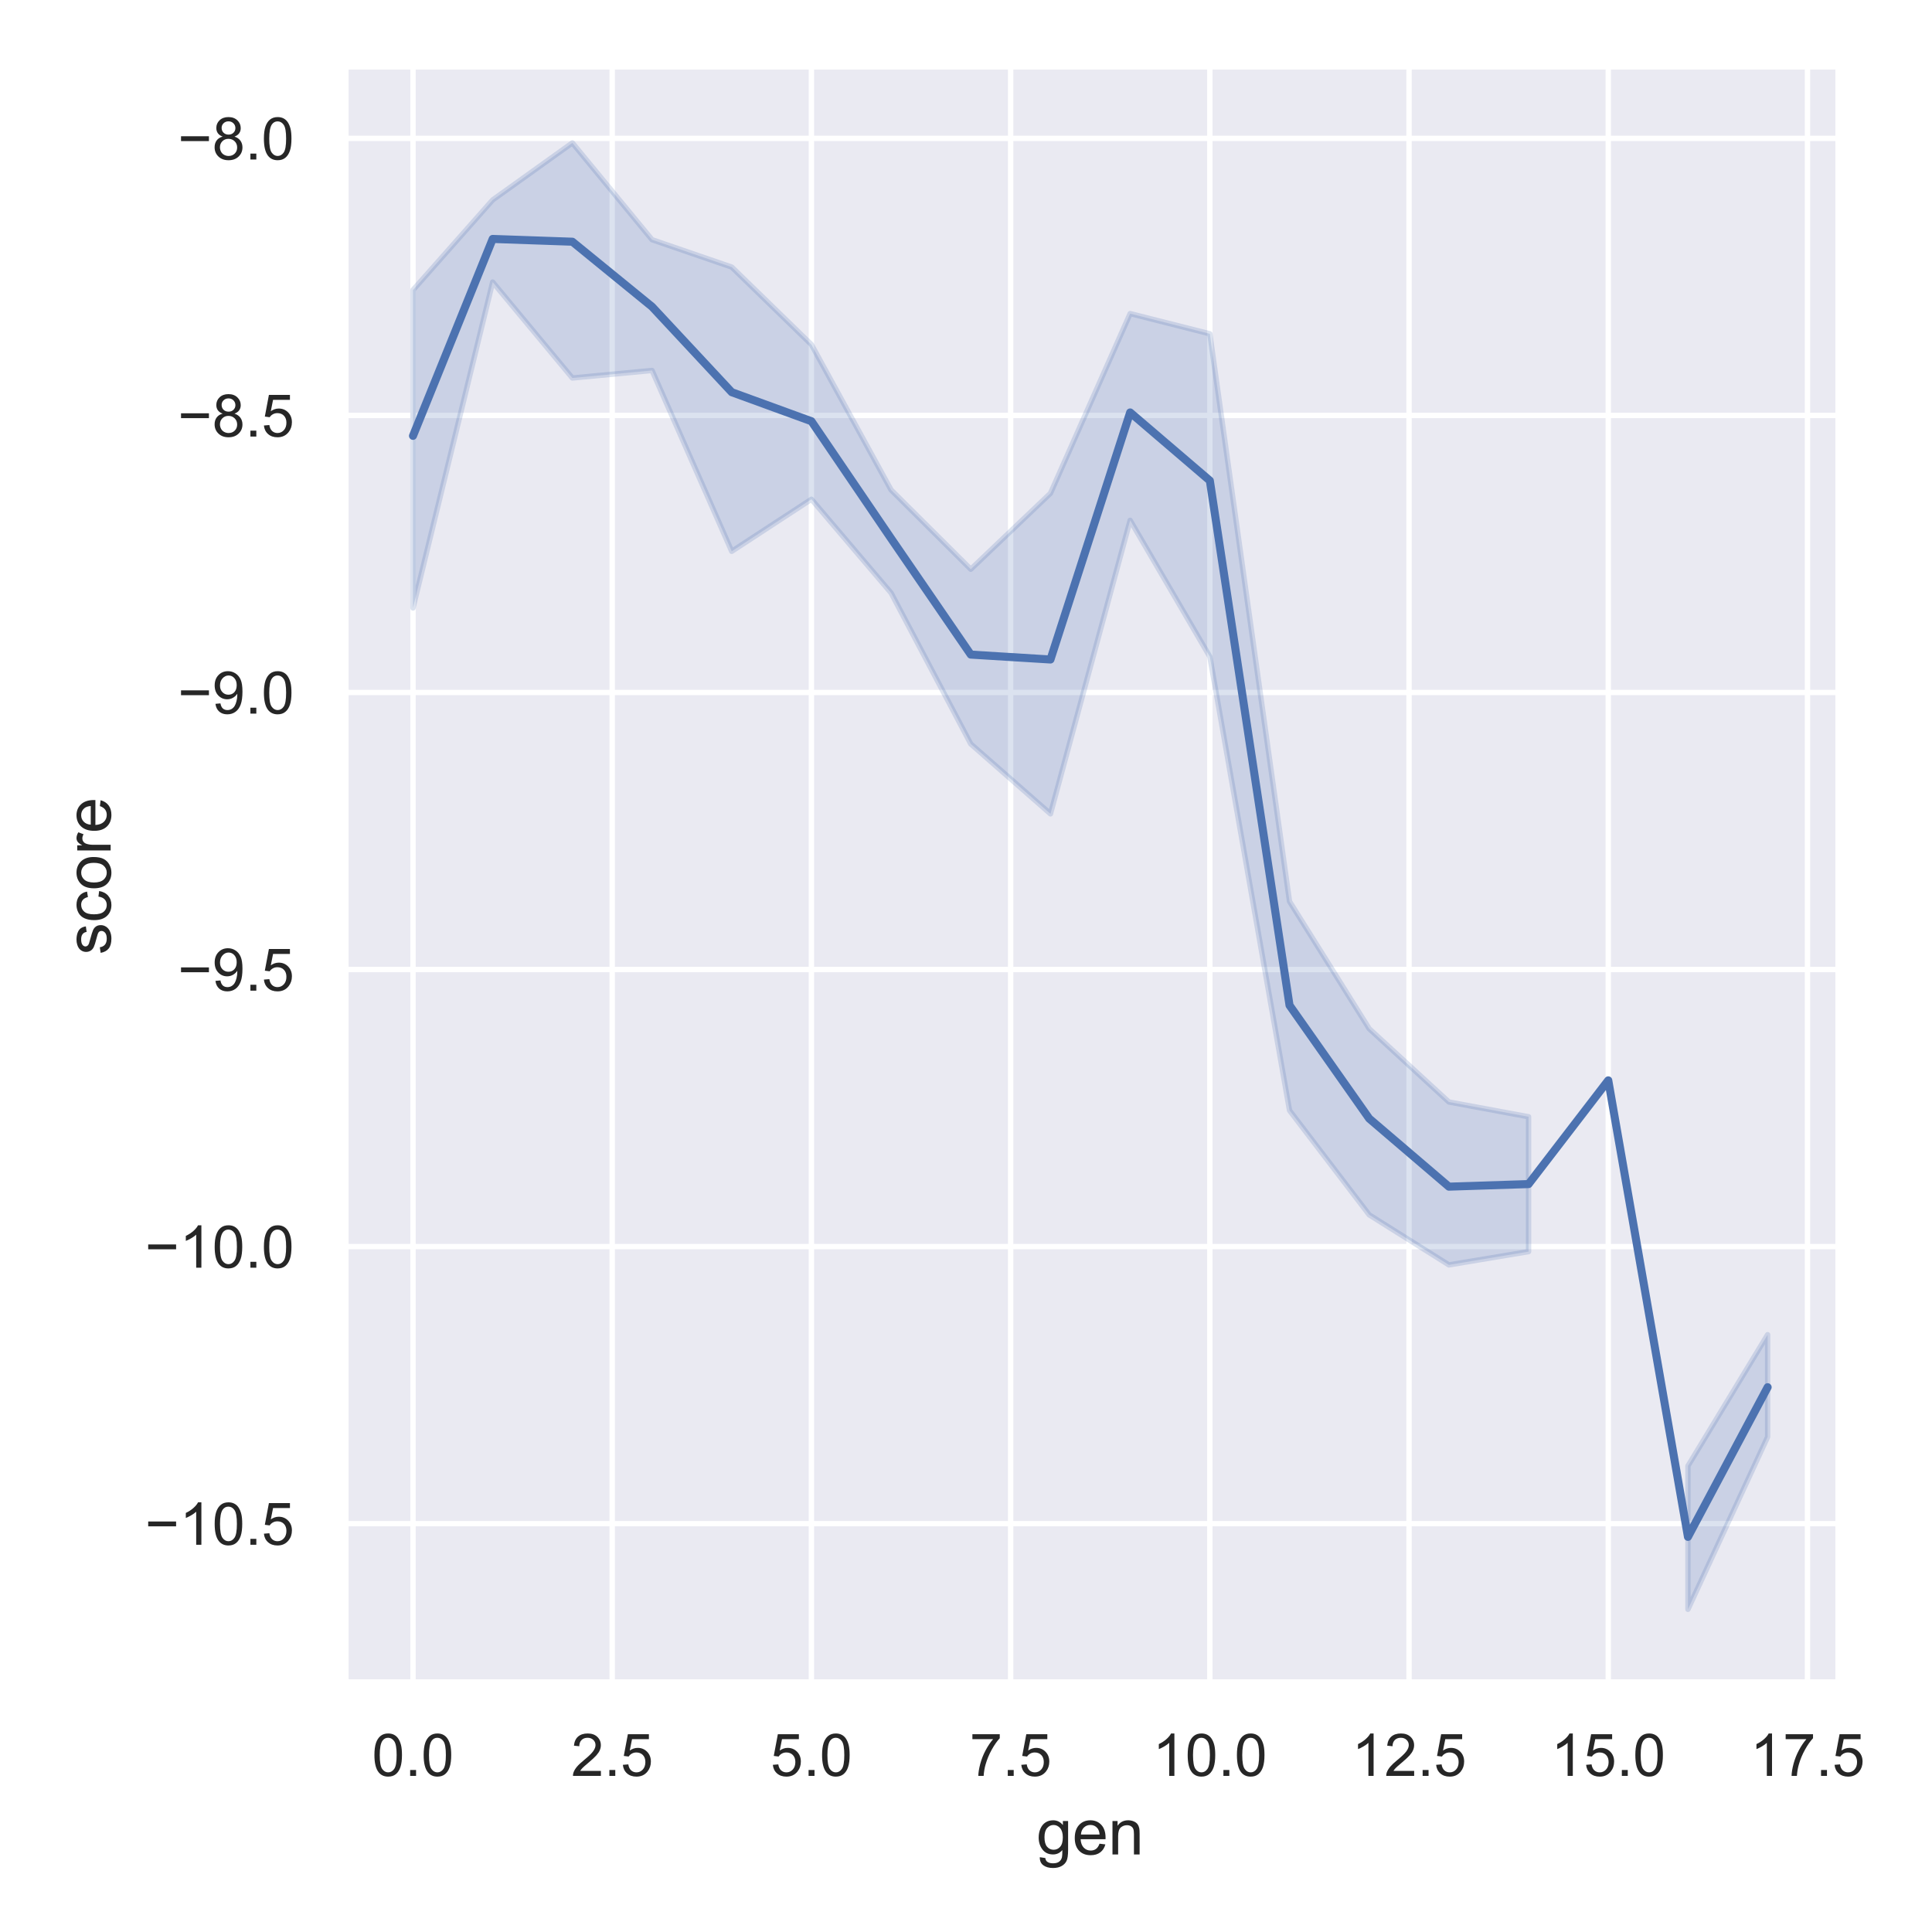
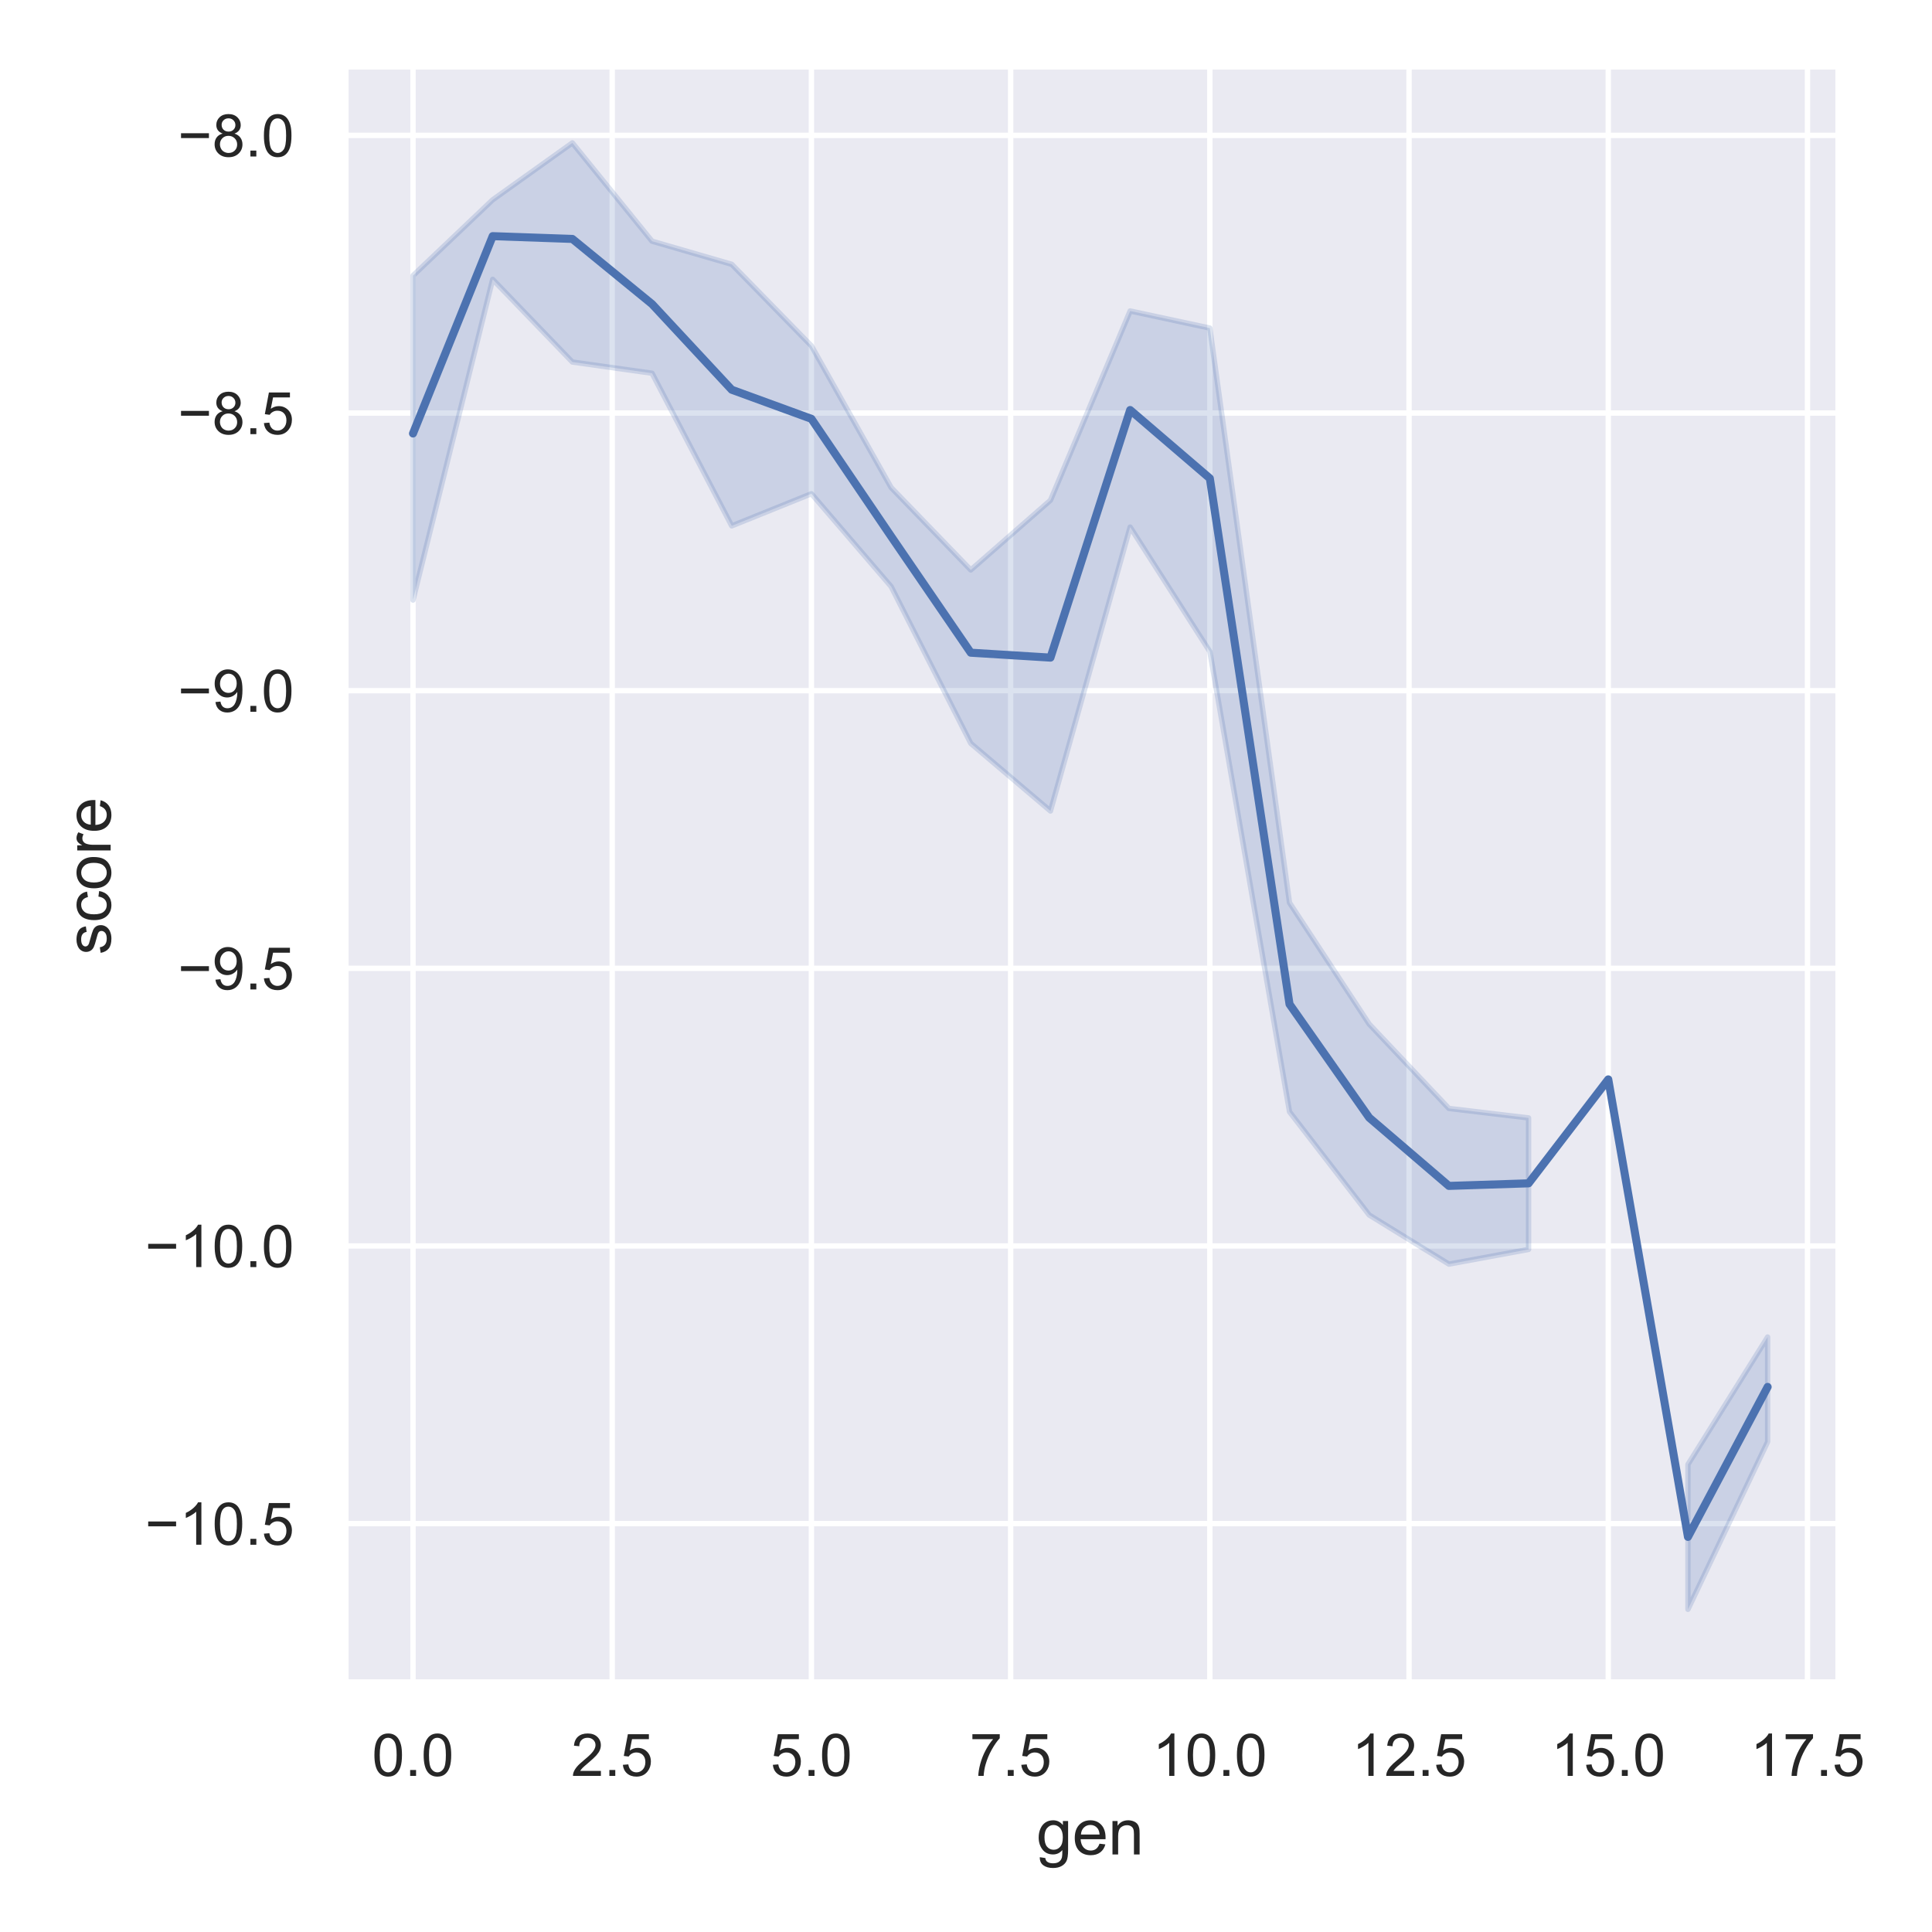
<svg xmlns="http://www.w3.org/2000/svg" xmlns:xlink="http://www.w3.org/1999/xlink" height="360pt" version="1.1" viewBox="0 0 360 360" width="360pt">
  <defs>
    <style type="text/css">
*{stroke-linecap:butt;stroke-linejoin:round;}
  </style>
  </defs>
  <g id="figure_1">
    <g id="patch_1">
      <path d="M 0 360  L 360 360  L 360 0  L 0 0  z " style="fill:#ffffff;" />
    </g>
    <g id="axes_1">
      <g id="patch_2">
        <path d="M 64.335 313.54  L 341.994 313.54  L 341.994 12.96  L 64.335 12.96  z " style="fill:#eaeaf2;" />
      </g>
      <g id="matplotlib.axis_1">
        <g id="xtick_1">
          <g id="line2d_1">
-             <path clip-path="url(#p296ea6c49e)" d="M 76.956 313.54  L 76.956 12.96  " style="fill:none;stroke:#ffffff;stroke-linecap:round;" />
+             <path clip-path="url(#p38232bfa49)" d="M 76.956 313.54  L 76.956 12.96  " style="fill:none;stroke:#ffffff;stroke-linecap:round;" />
          </g>
          <g id="text_1">
            <defs>
              <path d="M 4.156 35.297  Q 4.156 48 6.766 55.734  Q 9.375 63.484 14.516 67.672  Q 19.672 71.875 27.484 71.875  Q 33.25 71.875 37.594 69.547  Q 41.938 67.234 44.766 62.859  Q 47.609 58.5 49.219 52.219  Q 50.828 45.953 50.828 35.297  Q 50.828 22.703 48.234 14.969  Q 45.656 7.234 40.5 3  Q 35.359 -1.219 27.484 -1.219  Q 17.141 -1.219 11.234 6.203  Q 4.156 15.141 4.156 35.297  z M 13.188 35.297  Q 13.188 17.672 17.312 11.828  Q 21.438 6 27.484 6  Q 33.547 6 37.672 11.859  Q 41.797 17.719 41.797 35.297  Q 41.797 52.984 37.672 58.781  Q 33.547 64.594 27.391 64.594  Q 21.344 64.594 17.719 59.469  Q 13.188 52.938 13.188 35.297  z " id="ArialMT-48" />
              <path d="M 9.078 0  L 9.078 10.016  L 19.094 10.016  L 19.094 0  z " id="ArialMT-46" />
            </defs>
            <g style="fill:#262626;" transform="translate(69.31084 330.9136)scale(0.11 -0.11)">
              <use xlink:href="#ArialMT-48" />
              <use x="55.615" xlink:href="#ArialMT-46" />
              <use x="83.398" xlink:href="#ArialMT-48" />
            </g>
          </g>
        </g>
        <g id="xtick_2">
          <g id="line2d_2">
-             <path clip-path="url(#p296ea6c49e)" d="M 114.076 313.54  L 114.076 12.96  " style="fill:none;stroke:#ffffff;stroke-linecap:round;" />
+             <path clip-path="url(#p38232bfa49)" d="M 114.076 313.54  L 114.076 12.96  " style="fill:none;stroke:#ffffff;stroke-linecap:round;" />
          </g>
          <g id="text_2">
            <defs>
              <path d="M 50.344 8.453  L 50.344 0  L 3.031 0  Q 2.938 3.172 4.047 6.109  Q 5.859 10.938 9.828 15.625  Q 13.812 20.312 21.344 26.469  Q 33.016 36.031 37.109 41.625  Q 41.219 47.219 41.219 52.203  Q 41.219 57.422 37.469 61  Q 33.734 64.594 27.734 64.594  Q 21.391 64.594 17.578 60.781  Q 13.766 56.984 13.719 50.25  L 4.688 51.172  Q 5.609 61.281 11.656 66.578  Q 17.719 71.875 27.938 71.875  Q 38.234 71.875 44.234 66.156  Q 50.25 60.453 50.25 52  Q 50.25 47.703 48.484 43.547  Q 46.734 39.406 42.656 34.812  Q 38.578 30.219 29.109 22.219  Q 21.188 15.578 18.938 13.203  Q 16.703 10.844 15.234 8.453  z " id="ArialMT-50" />
              <path d="M 4.156 18.75  L 13.375 19.531  Q 14.406 12.797 18.141 9.391  Q 21.875 6 27.156 6  Q 33.5 6 37.891 10.781  Q 42.281 15.578 42.281 23.484  Q 42.281 31 38.062 35.344  Q 33.844 39.703 27 39.703  Q 22.75 39.703 19.328 37.766  Q 15.922 35.844 13.969 32.766  L 5.719 33.844  L 12.641 70.609  L 48.25 70.609  L 48.25 62.203  L 19.672 62.203  L 15.828 42.969  Q 22.266 47.469 29.344 47.469  Q 38.719 47.469 45.156 40.969  Q 51.609 34.469 51.609 24.266  Q 51.609 14.547 45.953 7.469  Q 39.062 -1.219 27.156 -1.219  Q 17.391 -1.219 11.203 4.25  Q 5.031 9.719 4.156 18.75  z " id="ArialMT-53" />
            </defs>
            <g style="fill:#262626;" transform="translate(106.431 330.9136)scale(0.11 -0.11)">
              <use xlink:href="#ArialMT-50" />
              <use x="55.615" xlink:href="#ArialMT-46" />
              <use x="83.398" xlink:href="#ArialMT-53" />
            </g>
          </g>
        </g>
        <g id="xtick_3">
          <g id="line2d_3">
-             <path clip-path="url(#p296ea6c49e)" d="M 151.196 313.54  L 151.196 12.96  " style="fill:none;stroke:#ffffff;stroke-linecap:round;" />
+             <path clip-path="url(#p38232bfa49)" d="M 151.196 313.54  L 151.196 12.96  " style="fill:none;stroke:#ffffff;stroke-linecap:round;" />
          </g>
          <g id="text_3">
            <g style="fill:#262626;" transform="translate(143.5511 330.9136)scale(0.11 -0.11)">
              <use xlink:href="#ArialMT-53" />
              <use x="55.615" xlink:href="#ArialMT-46" />
              <use x="83.398" xlink:href="#ArialMT-48" />
            </g>
          </g>
        </g>
        <g id="xtick_4">
          <g id="line2d_4">
-             <path clip-path="url(#p296ea6c49e)" d="M 188.316 313.54  L 188.316 12.96  " style="fill:none;stroke:#ffffff;stroke-linecap:round;" />
+             <path clip-path="url(#p38232bfa49)" d="M 188.316 313.54  L 188.316 12.96  " style="fill:none;stroke:#ffffff;stroke-linecap:round;" />
          </g>
          <g id="text_4">
            <defs>
              <path d="M 4.734 62.203  L 4.734 70.656  L 51.078 70.656  L 51.078 63.812  Q 44.234 56.547 37.516 44.484  Q 30.812 32.422 27.156 19.672  Q 24.516 10.688 23.781 0  L 14.75 0  Q 14.891 8.453 18.062 20.406  Q 21.234 32.375 27.172 43.484  Q 33.109 54.594 39.797 62.203  z " id="ArialMT-55" />
            </defs>
            <g style="fill:#262626;" transform="translate(180.6712 330.9136)scale(0.11 -0.11)">
              <use xlink:href="#ArialMT-55" />
              <use x="55.615" xlink:href="#ArialMT-46" />
              <use x="83.398" xlink:href="#ArialMT-53" />
            </g>
          </g>
        </g>
        <g id="xtick_5">
          <g id="line2d_5">
-             <path clip-path="url(#p296ea6c49e)" d="M 225.436 313.54  L 225.436 12.96  " style="fill:none;stroke:#ffffff;stroke-linecap:round;" />
+             <path clip-path="url(#p38232bfa49)" d="M 225.436 313.54  L 225.436 12.96  " style="fill:none;stroke:#ffffff;stroke-linecap:round;" />
          </g>
          <g id="text_5">
            <defs>
              <path d="M 37.25 0  L 28.469 0  L 28.469 56  Q 25.297 52.984 20.141 49.953  Q 14.984 46.922 10.891 45.406  L 10.891 53.906  Q 18.266 57.375 23.781 62.297  Q 29.297 67.234 31.594 71.875  L 37.25 71.875  z " id="ArialMT-49" />
            </defs>
            <g style="fill:#262626;" transform="translate(214.7328 330.9136)scale(0.11 -0.11)">
              <use xlink:href="#ArialMT-49" />
              <use x="55.615" xlink:href="#ArialMT-48" />
              <use x="111.23" xlink:href="#ArialMT-46" />
              <use x="139.014" xlink:href="#ArialMT-48" />
            </g>
          </g>
        </g>
        <g id="xtick_6">
          <g id="line2d_6">
-             <path clip-path="url(#p296ea6c49e)" d="M 262.556 313.54  L 262.556 12.96  " style="fill:none;stroke:#ffffff;stroke-linecap:round;" />
+             <path clip-path="url(#p38232bfa49)" d="M 262.556 313.54  L 262.556 12.96  " style="fill:none;stroke:#ffffff;stroke-linecap:round;" />
          </g>
          <g id="text_6">
            <g style="fill:#262626;" transform="translate(251.853 330.9136)scale(0.11 -0.11)">
              <use xlink:href="#ArialMT-49" />
              <use x="55.615" xlink:href="#ArialMT-50" />
              <use x="111.23" xlink:href="#ArialMT-46" />
              <use x="139.014" xlink:href="#ArialMT-53" />
            </g>
          </g>
        </g>
        <g id="xtick_7">
          <g id="line2d_7">
-             <path clip-path="url(#p296ea6c49e)" d="M 299.677 313.54  L 299.677 12.96  " style="fill:none;stroke:#ffffff;stroke-linecap:round;" />
+             <path clip-path="url(#p38232bfa49)" d="M 299.677 313.54  L 299.677 12.96  " style="fill:none;stroke:#ffffff;stroke-linecap:round;" />
          </g>
          <g id="text_7">
            <g style="fill:#262626;" transform="translate(288.9731 330.9136)scale(0.11 -0.11)">
              <use xlink:href="#ArialMT-49" />
              <use x="55.615" xlink:href="#ArialMT-53" />
              <use x="111.23" xlink:href="#ArialMT-46" />
              <use x="139.014" xlink:href="#ArialMT-48" />
            </g>
          </g>
        </g>
        <g id="xtick_8">
          <g id="line2d_8">
-             <path clip-path="url(#p296ea6c49e)" d="M 336.797 313.54  L 336.797 12.96  " style="fill:none;stroke:#ffffff;stroke-linecap:round;" />
+             <path clip-path="url(#p38232bfa49)" d="M 336.797 313.54  L 336.797 12.96  " style="fill:none;stroke:#ffffff;stroke-linecap:round;" />
          </g>
          <g id="text_8">
            <g style="fill:#262626;" transform="translate(326.0932 330.9136)scale(0.11 -0.11)">
              <use xlink:href="#ArialMT-49" />
              <use x="55.615" xlink:href="#ArialMT-55" />
              <use x="111.23" xlink:href="#ArialMT-46" />
              <use x="139.014" xlink:href="#ArialMT-53" />
            </g>
          </g>
        </g>
        <g id="text_9">
          <defs>
            <path d="M 4.984 -4.297  L 13.531 -5.562  Q 14.062 -9.516 16.5 -11.328  Q 19.781 -13.766 25.438 -13.766  Q 31.547 -13.766 34.859 -11.328  Q 38.188 -8.891 39.359 -4.5  Q 40.047 -1.812 39.984 6.781  Q 34.234 0 25.641 0  Q 14.938 0 9.078 7.719  Q 3.219 15.438 3.219 26.219  Q 3.219 33.641 5.906 39.906  Q 8.594 46.188 13.688 49.609  Q 18.797 53.031 25.688 53.031  Q 34.859 53.031 40.828 45.609  L 40.828 51.859  L 48.922 51.859  L 48.922 7.031  Q 48.922 -5.078 46.453 -10.125  Q 44 -15.188 38.641 -18.109  Q 33.297 -21.047 25.484 -21.047  Q 16.219 -21.047 10.5 -16.875  Q 4.781 -12.703 4.984 -4.297  z M 12.25 26.859  Q 12.25 16.656 16.297 11.969  Q 20.359 7.281 26.469 7.281  Q 32.516 7.281 36.609 11.938  Q 40.719 16.609 40.719 26.562  Q 40.719 36.078 36.5 40.906  Q 32.281 45.75 26.312 45.75  Q 20.453 45.75 16.344 40.984  Q 12.25 36.234 12.25 26.859  z " id="ArialMT-103" />
            <path d="M 42.094 16.703  L 51.172 15.578  Q 49.031 7.625 43.219 3.219  Q 37.406 -1.172 28.375 -1.172  Q 17 -1.172 10.328 5.828  Q 3.656 12.844 3.656 25.484  Q 3.656 38.578 10.391 45.797  Q 17.141 53.031 27.875 53.031  Q 38.281 53.031 44.875 45.953  Q 51.469 38.875 51.469 26.031  Q 51.469 25.25 51.422 23.688  L 12.75 23.688  Q 13.234 15.141 17.578 10.594  Q 21.922 6.062 28.422 6.062  Q 33.25 6.062 36.672 8.594  Q 40.094 11.141 42.094 16.703  z M 13.234 30.906  L 42.188 30.906  Q 41.609 37.453 38.875 40.719  Q 34.672 45.797 27.984 45.797  Q 21.922 45.797 17.797 41.75  Q 13.672 37.703 13.234 30.906  z " id="ArialMT-101" />
            <path d="M 6.594 0  L 6.594 51.859  L 14.5 51.859  L 14.5 44.484  Q 20.219 53.031 31 53.031  Q 35.688 53.031 39.625 51.344  Q 43.562 49.656 45.516 46.922  Q 47.469 44.188 48.25 40.438  Q 48.734 37.984 48.734 31.891  L 48.734 0  L 39.938 0  L 39.938 31.547  Q 39.938 36.922 38.906 39.578  Q 37.891 42.234 35.281 43.812  Q 32.672 45.406 29.156 45.406  Q 23.531 45.406 19.453 41.844  Q 15.375 38.281 15.375 28.328  L 15.375 0  z " id="ArialMT-110" />
          </defs>
          <g style="fill:#262626;" transform="translate(193.1546 345.5486)scale(0.12 -0.12)">
            <use xlink:href="#ArialMT-103" />
            <use x="55.615" xlink:href="#ArialMT-101" />
            <use x="111.23" xlink:href="#ArialMT-110" />
          </g>
        </g>
      </g>
      <g id="matplotlib.axis_2">
        <g id="ytick_1">
          <g id="line2d_9">
-             <path clip-path="url(#p296ea6c49e)" d="M 64.335 283.907  L 341.994 283.907  " style="fill:none;stroke:#ffffff;stroke-linecap:round;" />
+             <path clip-path="url(#p38232bfa49)" d="M 64.335 283.904  L 341.994 283.904  " style="fill:none;stroke:#ffffff;stroke-linecap:round;" />
          </g>
          <g id="text_10">
            <defs>
              <path d="M 52.828 31.203  L 5.562 31.203  L 5.562 39.406  L 52.828 39.406  z " id="ArialMT-8722" />
            </defs>
-             <g style="fill:#262626;" transform="translate(27.00328 287.8436)scale(0.11 -0.11)">
+             <g style="fill:#262626;" transform="translate(27.00328 287.8413)scale(0.11 -0.11)">
              <use xlink:href="#ArialMT-8722" />
              <use x="58.398" xlink:href="#ArialMT-49" />
              <use x="114.014" xlink:href="#ArialMT-48" />
              <use x="169.629" xlink:href="#ArialMT-46" />
              <use x="197.412" xlink:href="#ArialMT-53" />
            </g>
          </g>
        </g>
        <g id="ytick_2">
          <g id="line2d_10">
-             <path clip-path="url(#p296ea6c49e)" d="M 64.335 232.283  L 341.994 232.283  " style="fill:none;stroke:#ffffff;stroke-linecap:round;" />
+             <path clip-path="url(#p38232bfa49)" d="M 64.335 232.168  L 341.994 232.168  " style="fill:none;stroke:#ffffff;stroke-linecap:round;" />
          </g>
          <g id="text_11">
-             <g style="fill:#262626;" transform="translate(27.00328 236.2194)scale(0.11 -0.11)">
+             <g style="fill:#262626;" transform="translate(27.00328 236.1053)scale(0.11 -0.11)">
              <use xlink:href="#ArialMT-8722" />
              <use x="58.398" xlink:href="#ArialMT-49" />
              <use x="114.014" xlink:href="#ArialMT-48" />
              <use x="169.629" xlink:href="#ArialMT-46" />
              <use x="197.412" xlink:href="#ArialMT-48" />
            </g>
          </g>
        </g>
        <g id="ytick_3">
          <g id="line2d_11">
-             <path clip-path="url(#p296ea6c49e)" d="M 64.335 180.658  L 341.994 180.658  " style="fill:none;stroke:#ffffff;stroke-linecap:round;" />
+             <path clip-path="url(#p38232bfa49)" d="M 64.335 180.432  L 341.994 180.432  " style="fill:none;stroke:#ffffff;stroke-linecap:round;" />
          </g>
          <g id="text_12">
            <defs>
              <path d="M 5.469 16.547  L 13.922 17.328  Q 14.984 11.375 18.016 8.688  Q 21.047 6 25.781 6  Q 29.828 6 32.875 7.859  Q 35.938 9.719 37.891 12.812  Q 39.844 15.922 41.156 21.188  Q 42.484 26.469 42.484 31.938  Q 42.484 32.516 42.438 33.688  Q 39.797 29.5 35.234 26.875  Q 30.672 24.266 25.344 24.266  Q 16.453 24.266 10.297 30.703  Q 4.156 37.156 4.156 47.703  Q 4.156 58.594 10.578 65.234  Q 17 71.875 26.656 71.875  Q 33.641 71.875 39.422 68.109  Q 45.219 64.359 48.219 57.391  Q 51.219 50.438 51.219 37.25  Q 51.219 23.531 48.234 15.406  Q 45.266 7.281 39.375 3.031  Q 33.5 -1.219 25.594 -1.219  Q 17.188 -1.219 11.859 3.438  Q 6.547 8.109 5.469 16.547  z M 41.453 48.141  Q 41.453 55.719 37.422 60.156  Q 33.406 64.594 27.734 64.594  Q 21.875 64.594 17.531 59.812  Q 13.188 55.031 13.188 47.406  Q 13.188 40.578 17.312 36.297  Q 21.438 32.031 27.484 32.031  Q 33.594 32.031 37.516 36.297  Q 41.453 40.578 41.453 48.141  z " id="ArialMT-57" />
            </defs>
-             <g style="fill:#262626;" transform="translate(33.12031 184.5951)scale(0.11 -0.11)">
+             <g style="fill:#262626;" transform="translate(33.12031 184.3693)scale(0.11 -0.11)">
              <use xlink:href="#ArialMT-8722" />
              <use x="58.398" xlink:href="#ArialMT-57" />
              <use x="114.014" xlink:href="#ArialMT-46" />
              <use x="141.797" xlink:href="#ArialMT-53" />
            </g>
          </g>
        </g>
        <g id="ytick_4">
          <g id="line2d_12">
-             <path clip-path="url(#p296ea6c49e)" d="M 64.335 129.034  L 341.994 129.034  " style="fill:none;stroke:#ffffff;stroke-linecap:round;" />
+             <path clip-path="url(#p38232bfa49)" d="M 64.335 128.696  L 341.994 128.696  " style="fill:none;stroke:#ffffff;stroke-linecap:round;" />
          </g>
          <g id="text_13">
-             <g style="fill:#262626;" transform="translate(33.12031 132.9709)scale(0.11 -0.11)">
+             <g style="fill:#262626;" transform="translate(33.12031 132.6333)scale(0.11 -0.11)">
              <use xlink:href="#ArialMT-8722" />
              <use x="58.398" xlink:href="#ArialMT-57" />
              <use x="114.014" xlink:href="#ArialMT-46" />
              <use x="141.797" xlink:href="#ArialMT-48" />
            </g>
          </g>
        </g>
        <g id="ytick_5">
          <g id="line2d_13">
-             <path clip-path="url(#p296ea6c49e)" d="M 64.335 77.41  L 341.994 77.41  " style="fill:none;stroke:#ffffff;stroke-linecap:round;" />
+             <path clip-path="url(#p38232bfa49)" d="M 64.335 76.96  L 341.994 76.96  " style="fill:none;stroke:#ffffff;stroke-linecap:round;" />
          </g>
          <g id="text_14">
            <defs>
              <path d="M 17.672 38.812  Q 12.203 40.828 9.562 44.531  Q 6.938 48.25 6.938 53.422  Q 6.938 61.234 12.547 66.547  Q 18.172 71.875 27.484 71.875  Q 36.859 71.875 42.578 66.422  Q 48.297 60.984 48.297 53.172  Q 48.297 48.188 45.672 44.5  Q 43.062 40.828 37.75 38.812  Q 44.344 36.672 47.781 31.875  Q 51.219 27.094 51.219 20.453  Q 51.219 11.281 44.719 5.031  Q 38.234 -1.219 27.641 -1.219  Q 17.047 -1.219 10.547 5.047  Q 4.047 11.328 4.047 20.703  Q 4.047 27.688 7.594 32.391  Q 11.141 37.109 17.672 38.812  z M 15.922 53.719  Q 15.922 48.641 19.188 45.406  Q 22.469 42.188 27.688 42.188  Q 32.766 42.188 36.016 45.375  Q 39.266 48.578 39.266 53.219  Q 39.266 58.062 35.906 61.359  Q 32.562 64.656 27.594 64.656  Q 22.562 64.656 19.234 61.422  Q 15.922 58.203 15.922 53.719  z M 13.094 20.656  Q 13.094 16.891 14.875 13.375  Q 16.656 9.859 20.172 7.922  Q 23.688 6 27.734 6  Q 34.031 6 38.125 10.047  Q 42.234 14.109 42.234 20.359  Q 42.234 26.703 38.016 30.859  Q 33.797 35.016 27.438 35.016  Q 21.234 35.016 17.156 30.906  Q 13.094 26.812 13.094 20.656  z " id="ArialMT-56" />
            </defs>
-             <g style="fill:#262626;" transform="translate(33.12031 81.34662)scale(0.11 -0.11)">
+             <g style="fill:#262626;" transform="translate(33.12031 80.89725)scale(0.11 -0.11)">
              <use xlink:href="#ArialMT-8722" />
              <use x="58.398" xlink:href="#ArialMT-56" />
              <use x="114.014" xlink:href="#ArialMT-46" />
              <use x="141.797" xlink:href="#ArialMT-53" />
            </g>
          </g>
        </g>
        <g id="ytick_6">
          <g id="line2d_14">
-             <path clip-path="url(#p296ea6c49e)" d="M 64.335 25.786  L 341.994 25.786  " style="fill:none;stroke:#ffffff;stroke-linecap:round;" />
+             <path clip-path="url(#p38232bfa49)" d="M 64.335 25.224  L 341.994 25.224  " style="fill:none;stroke:#ffffff;stroke-linecap:round;" />
          </g>
          <g id="text_15">
-             <g style="fill:#262626;" transform="translate(33.12031 29.72237)scale(0.11 -0.11)">
+             <g style="fill:#262626;" transform="translate(33.12031 29.16125)scale(0.11 -0.11)">
              <use xlink:href="#ArialMT-8722" />
              <use x="58.398" xlink:href="#ArialMT-56" />
              <use x="114.014" xlink:href="#ArialMT-46" />
              <use x="141.797" xlink:href="#ArialMT-48" />
            </g>
          </g>
        </g>
        <g id="text_16">
          <defs>
            <path d="M 3.078 15.484  L 11.766 16.844  Q 12.5 11.625 15.844 8.844  Q 19.188 6.062 25.203 6.062  Q 31.25 6.062 34.172 8.516  Q 37.109 10.984 37.109 14.312  Q 37.109 17.281 34.516 19  Q 32.719 20.172 25.531 21.969  Q 15.875 24.422 12.141 26.203  Q 8.406 27.984 6.469 31.125  Q 4.547 34.281 4.547 38.094  Q 4.547 41.547 6.125 44.5  Q 7.719 47.469 10.453 49.422  Q 12.5 50.922 16.031 51.969  Q 19.578 53.031 23.641 53.031  Q 29.734 53.031 34.344 51.266  Q 38.969 49.516 41.156 46.5  Q 43.359 43.5 44.188 38.484  L 35.594 37.312  Q 35.016 41.312 32.203 43.547  Q 29.391 45.797 24.266 45.797  Q 18.219 45.797 15.625 43.797  Q 13.031 41.797 13.031 39.109  Q 13.031 37.406 14.109 36.031  Q 15.188 34.625 17.484 33.688  Q 18.797 33.203 25.25 31.453  Q 34.578 28.953 38.25 27.359  Q 41.938 25.781 44.031 22.75  Q 46.141 19.734 46.141 15.234  Q 46.141 10.844 43.578 6.953  Q 41.016 3.078 36.172 0.953  Q 31.344 -1.172 25.25 -1.172  Q 15.141 -1.172 9.844 3.031  Q 4.547 7.234 3.078 15.484  z " id="ArialMT-115" />
            <path d="M 40.438 19  L 49.078 17.875  Q 47.656 8.938 41.812 3.875  Q 35.984 -1.172 27.484 -1.172  Q 16.844 -1.172 10.375 5.781  Q 3.906 12.75 3.906 25.734  Q 3.906 34.125 6.688 40.422  Q 9.469 46.734 15.156 49.875  Q 20.844 53.031 27.547 53.031  Q 35.984 53.031 41.359 48.75  Q 46.734 44.484 48.25 36.625  L 39.703 35.297  Q 38.484 40.531 35.375 43.156  Q 32.281 45.797 27.875 45.797  Q 21.234 45.797 17.078 41.031  Q 12.938 36.281 12.938 25.984  Q 12.938 15.531 16.938 10.797  Q 20.953 6.062 27.391 6.062  Q 32.562 6.062 36.031 9.234  Q 39.5 12.406 40.438 19  z " id="ArialMT-99" />
            <path d="M 3.328 25.922  Q 3.328 40.328 11.328 47.266  Q 18.016 53.031 27.641 53.031  Q 38.328 53.031 45.109 46.016  Q 51.906 39.016 51.906 26.656  Q 51.906 16.656 48.906 10.906  Q 45.906 5.172 40.156 2  Q 34.422 -1.172 27.641 -1.172  Q 16.75 -1.172 10.031 5.812  Q 3.328 12.797 3.328 25.922  z M 12.359 25.922  Q 12.359 15.969 16.703 11.016  Q 21.047 6.062 27.641 6.062  Q 34.188 6.062 38.531 11.031  Q 42.875 16.016 42.875 26.219  Q 42.875 35.844 38.5 40.797  Q 34.125 45.75 27.641 45.75  Q 21.047 45.75 16.703 40.812  Q 12.359 35.891 12.359 25.922  z " id="ArialMT-111" />
            <path d="M 6.5 0  L 6.5 51.859  L 14.406 51.859  L 14.406 44  Q 17.438 49.516 20 51.266  Q 22.562 53.031 25.641 53.031  Q 30.078 53.031 34.672 50.203  L 31.641 42.047  Q 28.422 43.953 25.203 43.953  Q 22.312 43.953 20.016 42.219  Q 17.719 40.484 16.75 37.406  Q 15.281 32.719 15.281 27.156  L 15.281 0  z " id="ArialMT-114" />
          </defs>
          <g style="fill:#262626;" transform="translate(20.61828 177.9209)rotate(-90)scale(0.12 -0.12)">
            <use xlink:href="#ArialMT-115" />
            <use x="50" xlink:href="#ArialMT-99" />
            <use x="100" xlink:href="#ArialMT-111" />
            <use x="155.615" xlink:href="#ArialMT-114" />
            <use x="188.916" xlink:href="#ArialMT-101" />
          </g>
        </g>
      </g>
      <g id="PolyCollection_1">
-         <path clip-path="url(#p296ea6c49e)" d="M 76.956 54.043  L 76.956 113.289  L 91.804 52.557  L 106.652 70.434  L 121.5 69.033  L 136.348 102.731  L 151.196 93.026  L 166.044 110.486  L 180.892 138.624  L 195.74 151.65  L 210.588 96.95  L 225.436 122.368  L 240.284 206.913  L 255.132 226.366  L 269.98 235.695  L 284.829 233.223  L 284.829 208.09  L 284.829 208.09  L 269.98 205.339  L 255.132 191.686  L 240.284 167.967  L 225.436 62.196  L 210.588 58.434  L 195.74 91.914  L 180.892 106.067  L 166.044 91.294  L 151.196 64.204  L 136.348 49.766  L 121.5 44.667  L 106.652 26.623  L 91.804 37.254  L 76.956 54.043  z " style="fill:#4c72b0;fill-opacity:0.2;stroke:#4c72b0;stroke-opacity:0.2;" />
-         <path clip-path="url(#p296ea6c49e)" d="M 314.525 273.151  L 314.525 299.877  L 329.373 267.752  L 329.373 248.693  L 329.373 248.693  L 314.525 273.151  z " style="fill:#4c72b0;fill-opacity:0.2;stroke:#4c72b0;stroke-opacity:0.2;" />
+         <path clip-path="url(#p38232bfa49)" d="M 76.956 51.351  L 76.956 111.814  L 91.804 52.051  L 106.652 67.459  L 121.5 69.547  L 136.348 97.989  L 151.196 92.003  L 166.044 109.287  L 180.892 138.516  L 195.74 151.122  L 210.588 98.214  L 225.436 121.408  L 240.284 207.17  L 255.132 226.397  L 269.98 235.549  L 284.829 232.812  L 284.829 208.309  L 284.829 208.309  L 269.98 206.539  L 255.132 190.826  L 240.284 168.215  L 225.436 61.135  L 210.588 57.944  L 195.74 93.214  L 180.892 106.202  L 166.044 90.839  L 151.196 64.445  L 136.348 49.248  L 121.5 44.943  L 106.652 26.623  L 91.804 37.232  L 76.956 51.351  z " style="fill:#4c72b0;fill-opacity:0.2;stroke:#4c72b0;stroke-opacity:0.2;" />
+         <path clip-path="url(#p38232bfa49)" d="M 314.525 272.874  L 314.525 299.877  L 329.373 268.662  L 329.373 249.131  L 329.373 249.131  L 314.525 272.874  z " style="fill:#4c72b0;fill-opacity:0.2;stroke:#4c72b0;stroke-opacity:0.2;" />
      </g>
      <g id="line2d_15">
-         <path clip-path="url(#p296ea6c49e)" d="M 76.956 81.214  L 91.804 44.523  L 106.652 45.04  L 121.5 57.15  L 136.348 73.08  L 151.196 78.49  L 166.044 100.338  L 180.892 121.975  L 195.74 122.888  L 210.588 76.852  L 225.436 89.557  L 240.284 187.326  L 255.132 208.427  L 269.98 221.116  L 284.829 220.635  L 299.677 201.308  L 314.525 286.372  L 329.373 258.489  " style="fill:none;stroke:#4c72b0;stroke-linecap:round;stroke-width:1.5;" />
+         <path clip-path="url(#p38232bfa49)" d="M 76.956 80.773  L 91.804 44.003  L 106.652 44.521  L 121.5 56.657  L 136.348 72.621  L 151.196 78.043  L 166.044 99.938  L 180.892 121.622  L 195.74 122.537  L 210.588 76.401  L 225.436 89.134  L 240.284 187.115  L 255.132 208.261  L 269.98 220.977  L 284.829 220.496  L 299.677 201.127  L 314.525 286.375  L 329.373 258.432  " style="fill:none;stroke:#4c72b0;stroke-linecap:round;stroke-width:1.5;" />
      </g>
      <g id="patch_3">
        <path d="M 64.335 313.54  L 64.335 12.96  " style="fill:none;stroke:#ffffff;stroke-linecap:square;stroke-linejoin:miter;stroke-width:1.25;" />
      </g>
      <g id="patch_4">
        <path d="M 64.335 313.54  L 341.994 313.54  " style="fill:none;stroke:#ffffff;stroke-linecap:square;stroke-linejoin:miter;stroke-width:1.25;" />
      </g>
    </g>
  </g>
  <defs>
-     <clipPath id="p296ea6c49e">
+     <clipPath id="p38232bfa49">
      <rect height="300.58" width="277.659" x="64.335" y="12.96" />
    </clipPath>
  </defs>
</svg>
